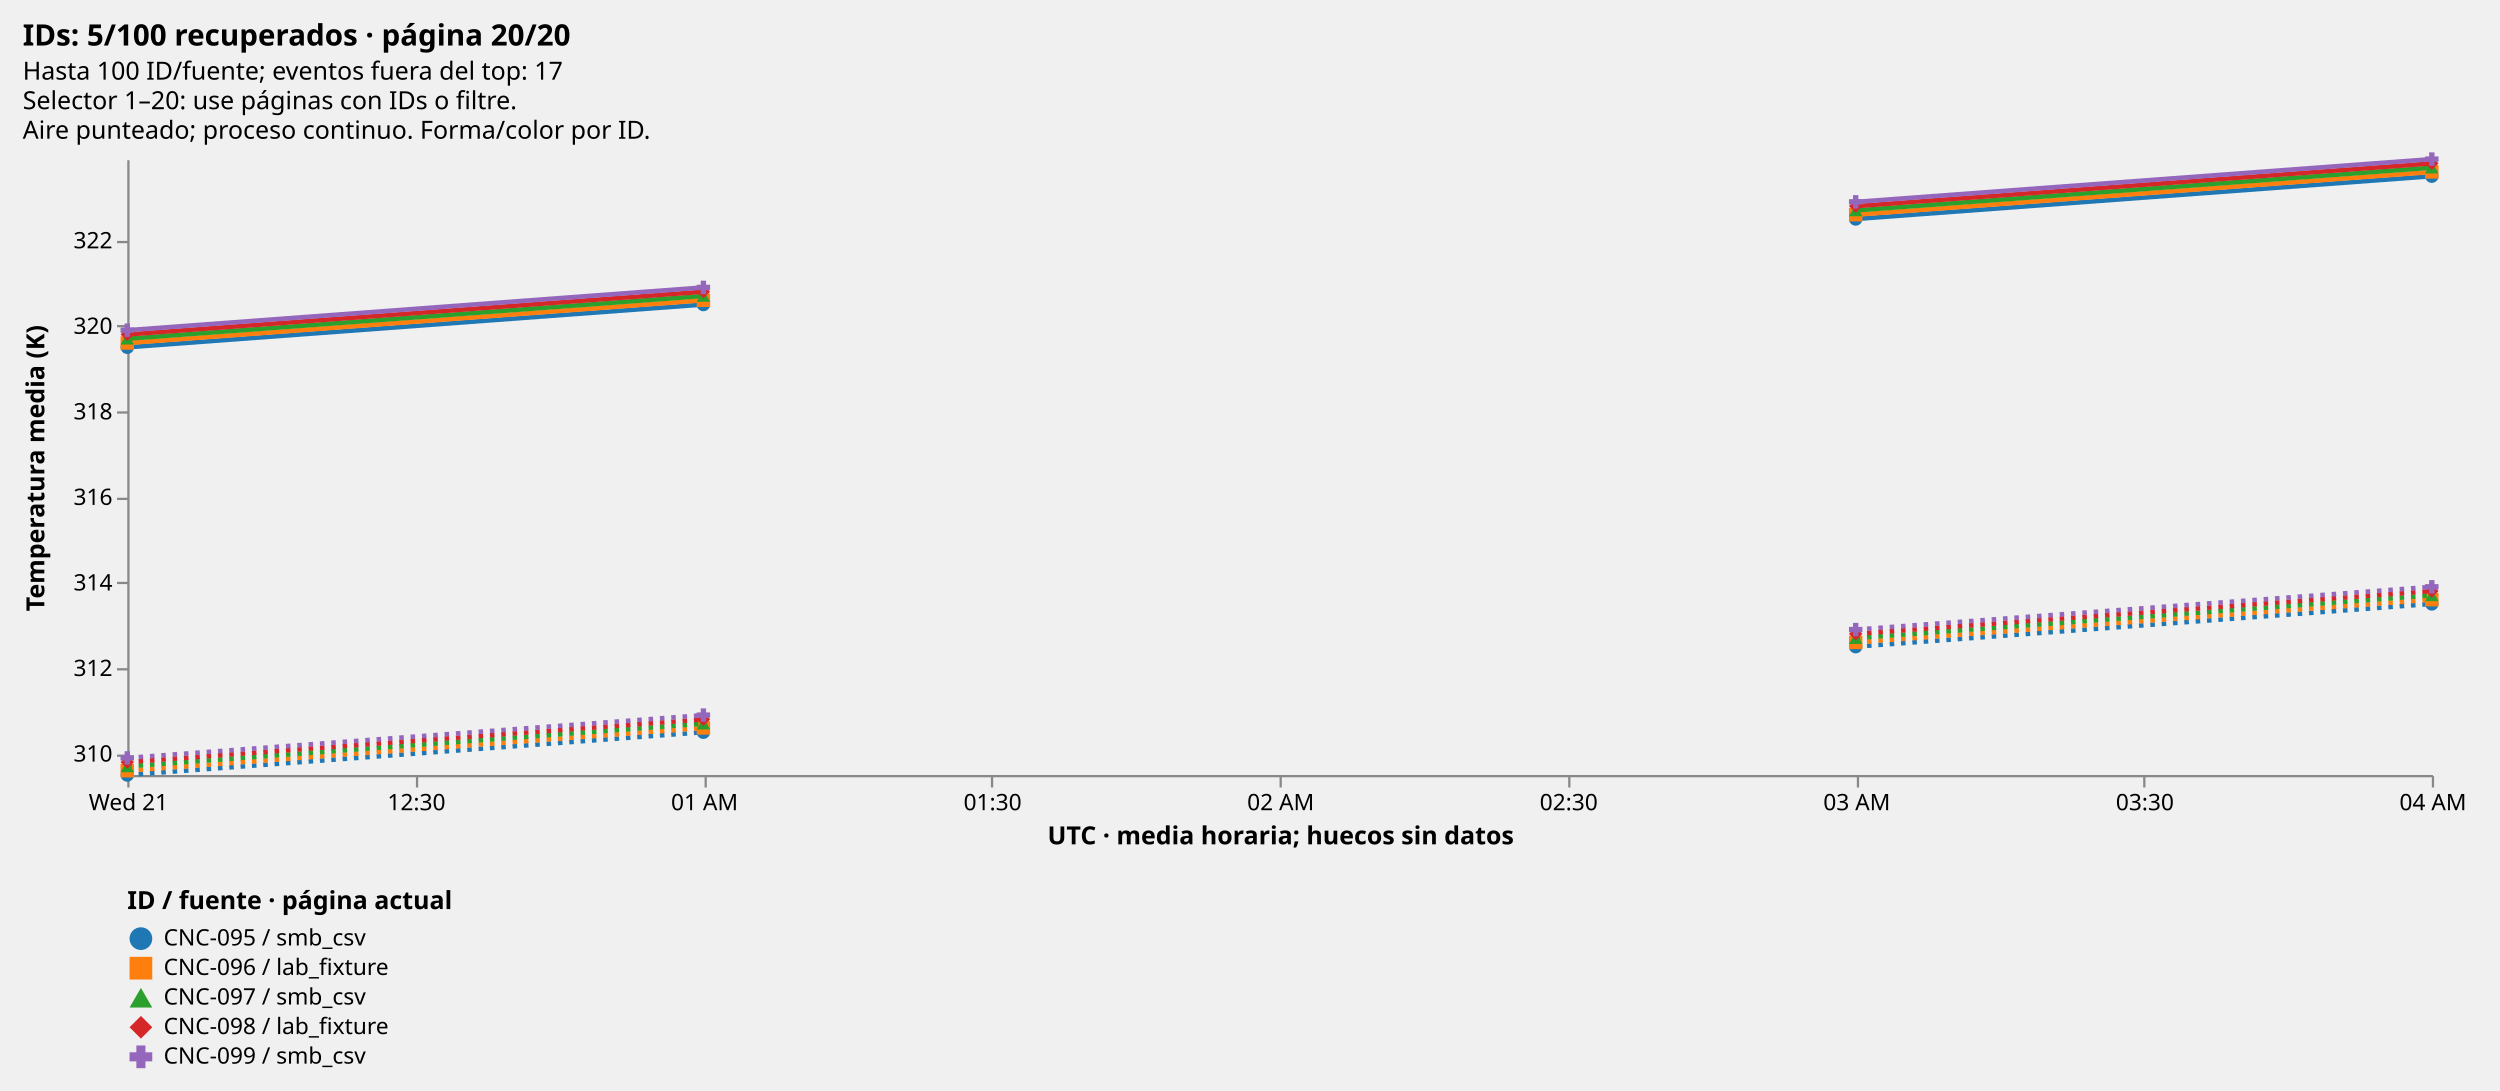
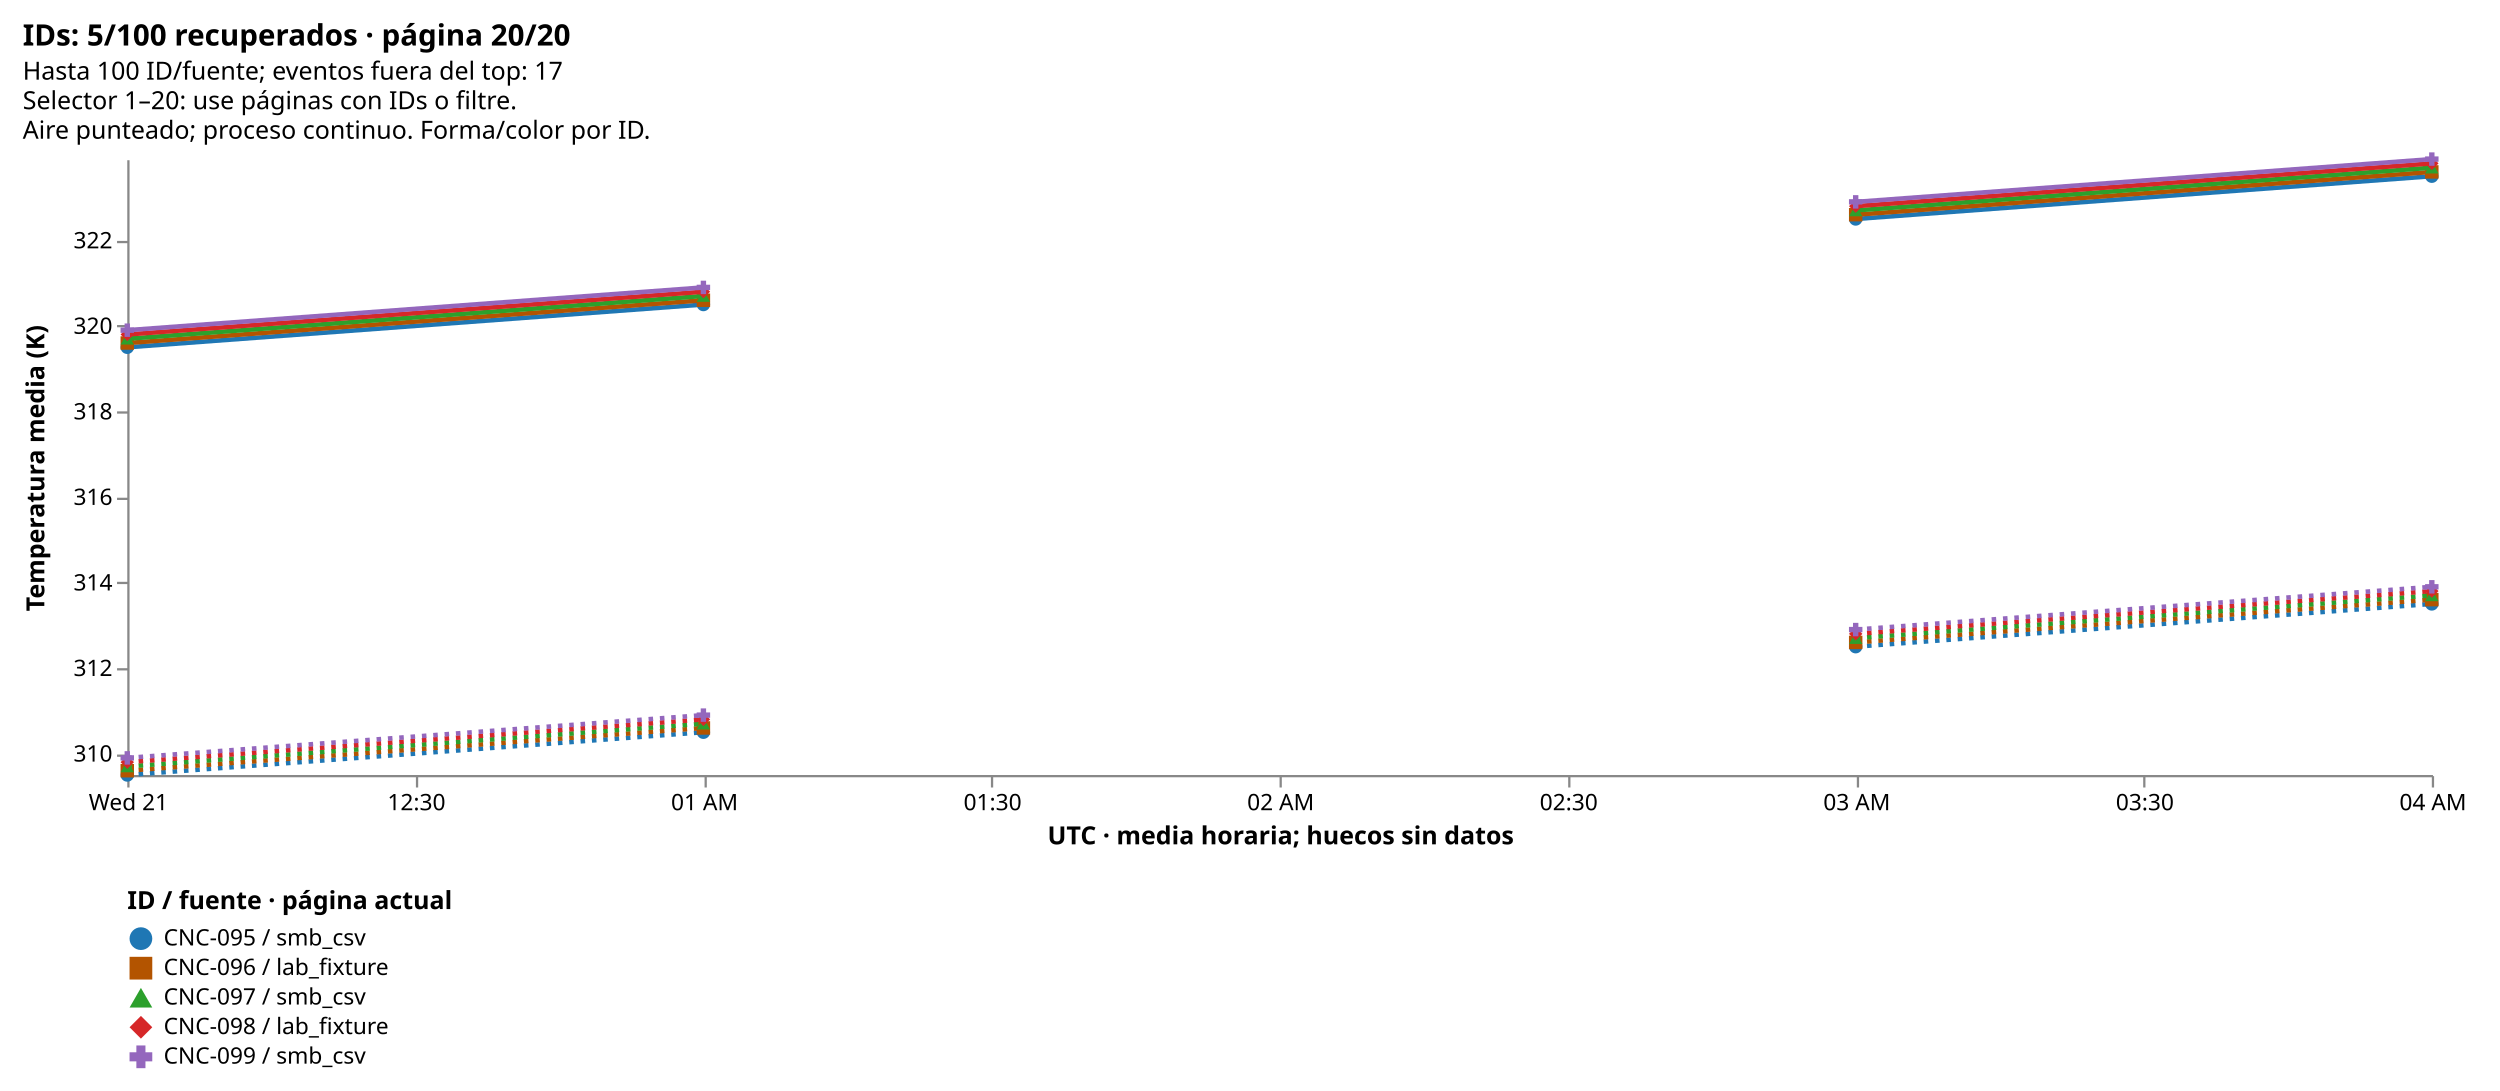
<svg xmlns="http://www.w3.org/2000/svg" version="1.1" class="marks" width="1100" height="480" viewBox="0 0 1100 480">
+   <rect width="1100" height="480" fill="#ffffff" />
  <g fill="none" stroke-miterlimit="10" transform="translate(56,70)">
    <g class="mark-group role-frame root" role="graphics-object" aria-roledescription="group mark container">
      <g transform="translate(0,0)">
        <path class="background" aria-hidden="true" d="M0,0h1014v271h-1014Z" />
        <g>
          <g class="mark-group role-axis" role="graphics-symbol" aria-roledescription="axis" aria-label="X-axis titled 'UTC · media horaria; huecos sin datos' for a utc scale with values from Wednesday, 21 October 2026, 12:00:00 AM UTC to Wednesday, 21 October 2026, 4:00:00 AM UTC">
            <g transform="translate(0.5,271.5)">
              <path class="background" aria-hidden="true" d="M0,0h0v0h0Z" pointer-events="none" />
              <g>
                <g class="mark-rule role-axis-tick" pointer-events="none">
                  <line transform="translate(0,0)" x2="0" y2="5" stroke="#888" stroke-width="1" opacity="1" />
                  <line transform="translate(127,0)" x2="0" y2="5" stroke="#888" stroke-width="1" opacity="1" />
                  <line transform="translate(254,0)" x2="0" y2="5" stroke="#888" stroke-width="1" opacity="1" />
                  <line transform="translate(380,0)" x2="0" y2="5" stroke="#888" stroke-width="1" opacity="1" />
                  <line transform="translate(507,0)" x2="0" y2="5" stroke="#888" stroke-width="1" opacity="1" />
                  <line transform="translate(634,0)" x2="0" y2="5" stroke="#888" stroke-width="1" opacity="1" />
                  <line transform="translate(761,0)" x2="0" y2="5" stroke="#888" stroke-width="1" opacity="1" />
                  <line transform="translate(887,0)" x2="0" y2="5" stroke="#888" stroke-width="1" opacity="1" />
                  <line transform="translate(1014,0)" x2="0" y2="5" stroke="#888" stroke-width="1" opacity="1" />
                </g>
                <g class="mark-text role-axis-label" pointer-events="none">
                  <text text-anchor="middle" transform="translate(0,15)" font-family="sans-serif" font-size="10px" fill="#000" opacity="1">Wed 21</text>
                  <text text-anchor="middle" transform="translate(126.75,15)" font-family="sans-serif" font-size="10px" fill="#000" opacity="1">12:30</text>
                  <text text-anchor="middle" transform="translate(253.5,15)" font-family="sans-serif" font-size="10px" fill="#000" opacity="1">01 AM</text>
                  <text text-anchor="middle" transform="translate(380.25,15)" font-family="sans-serif" font-size="10px" fill="#000" opacity="1">01:30</text>
                  <text text-anchor="middle" transform="translate(507,15)" font-family="sans-serif" font-size="10px" fill="#000" opacity="1">02 AM</text>
                  <text text-anchor="middle" transform="translate(633.75,15)" font-family="sans-serif" font-size="10px" fill="#000" opacity="1">02:30</text>
                  <text text-anchor="middle" transform="translate(760.5,15)" font-family="sans-serif" font-size="10px" fill="#000" opacity="1">03 AM</text>
                  <text text-anchor="middle" transform="translate(887.25,15)" font-family="sans-serif" font-size="10px" fill="#000" opacity="1">03:30</text>
                  <text text-anchor="middle" transform="translate(1014,15)" font-family="sans-serif" font-size="10px" fill="#000" opacity="1">04 AM</text>
                </g>
                <g class="mark-rule role-axis-domain" pointer-events="none">
                  <line transform="translate(0,0)" x2="1014" y2="0" stroke="#888" stroke-width="1" opacity="1" />
                </g>
                <g class="mark-text role-axis-title" pointer-events="none">
                  <text text-anchor="middle" transform="translate(507,30)" font-family="sans-serif" font-size="11px" font-weight="bold" fill="#000" opacity="1">UTC · media horaria; huecos sin datos</text>
                </g>
              </g>
              <path class="foreground" aria-hidden="true" d="" pointer-events="none" display="none" />
            </g>
          </g>
          <g class="mark-group role-axis" role="graphics-symbol" aria-roledescription="axis" aria-label="Y-axis titled 'Temperatura media (K)' for a linear scale with values from 310 to 324">
            <g transform="translate(0.5,0.5)">
              <path class="background" aria-hidden="true" d="M0,0h0v0h0Z" pointer-events="none" />
              <g>
                <g class="mark-rule role-axis-tick" pointer-events="none">
                  <line transform="translate(0,262)" x2="-5" y2="0" stroke="#888" stroke-width="1" opacity="1" />
                  <line transform="translate(0,224)" x2="-5" y2="0" stroke="#888" stroke-width="1" opacity="1" />
                  <line transform="translate(0,186)" x2="-5" y2="0" stroke="#888" stroke-width="1" opacity="1" />
                  <line transform="translate(0,149)" x2="-5" y2="0" stroke="#888" stroke-width="1" opacity="1" />
                  <line transform="translate(0,111)" x2="-5" y2="0" stroke="#888" stroke-width="1" opacity="1" />
                  <line transform="translate(0,73)" x2="-5" y2="0" stroke="#888" stroke-width="1" opacity="1" />
                  <line transform="translate(0,36)" x2="-5" y2="0" stroke="#888" stroke-width="1" opacity="1" />
                </g>
                <g class="mark-text role-axis-label" pointer-events="none">
                  <text text-anchor="end" transform="translate(-7,264.5903)" font-family="sans-serif" font-size="10px" fill="#000" opacity="1">310</text>
                  <text text-anchor="end" transform="translate(-7,226.9514)" font-family="sans-serif" font-size="10px" fill="#000" opacity="1">312</text>
                  <text text-anchor="end" transform="translate(-7,189.3125)" font-family="sans-serif" font-size="10px" fill="#000" opacity="1">314</text>
                  <text text-anchor="end" transform="translate(-7,151.6736)" font-family="sans-serif" font-size="10px" fill="#000" opacity="1">316</text>
                  <text text-anchor="end" transform="translate(-7,114.0347)" font-family="sans-serif" font-size="10px" fill="#000" opacity="1">318</text>
                  <text text-anchor="end" transform="translate(-7,76.39583)" font-family="sans-serif" font-size="10px" fill="#000" opacity="1">320</text>
                  <text text-anchor="end" transform="translate(-7,38.75694)" font-family="sans-serif" font-size="10px" fill="#000" opacity="1">322</text>
                </g>
                <g class="mark-rule role-axis-domain" pointer-events="none">
                  <line transform="translate(0,271)" x2="0" y2="-271" stroke="#888" stroke-width="1" opacity="1" />
                </g>
                <g class="mark-text role-axis-title" pointer-events="none">
                  <text text-anchor="middle" transform="translate(-35,135.5) rotate(-90) translate(0,-2)" font-family="sans-serif" font-size="11px" font-weight="bold" fill="#000" opacity="1">Temperatura media (K)</text>
                </g>
              </g>
              <path class="foreground" aria-hidden="true" d="" pointer-events="none" display="none" />
            </g>
          </g>
          <g class="mark-group role-scope" role="graphics-object" aria-roledescription="group mark container">
            <g transform="translate(0,0)">
              <path class="background" aria-hidden="true" d="M0,0h0v0h0Z" />
              <g>
                <g class="mark-line role-mark" aria-hidden="true">
                  <path d="M0,271L253.5,252.181M760.5,214.542L1014,195.722" stroke="#1f77b4" stroke-width="2" stroke-dasharray="2,3" />
                </g>
                <g class="mark-symbol role-mark" role="graphics-object" aria-roledescription="symbol mark container">
                  <path aria-label="CNC-095 / smb_csv; aire; UTC 2026-10-21 00:00; 309.50 K; n hora 1" role="graphics-symbol" aria-roledescription="symbol mark" transform="translate(0,271)" d="M2.958,0A2.958,2.958,0,1,1,-2.958,0A2.958,2.958,0,1,1,2.958,0" fill="#1f77b4" opacity="1" />
                  <path aria-label="CNC-095 / smb_csv; aire; UTC 2026-10-21 01:00; 310.50 K; n hora 1" role="graphics-symbol" aria-roledescription="symbol mark" transform="translate(253.5,252.1806)" d="M2.958,0A2.958,2.958,0,1,1,-2.958,0A2.958,2.958,0,1,1,2.958,0" fill="#1f77b4" opacity="1" />
                  <path aria-label="CNC-095 / smb_csv; aire; UTC 2026-10-21 03:00; 312.50 K; n hora 1" role="graphics-symbol" aria-roledescription="symbol mark" transform="translate(760.5,214.5417)" d="M2.958,0A2.958,2.958,0,1,1,-2.958,0A2.958,2.958,0,1,1,2.958,0" fill="#1f77b4" opacity="1" />
                  <path aria-label="CNC-095 / smb_csv; aire; UTC 2026-10-21 04:00; 313.50 K; n hora 1" role="graphics-symbol" aria-roledescription="symbol mark" transform="translate(1014,195.7222)" d="M2.958,0A2.958,2.958,0,1,1,-2.958,0A2.958,2.958,0,1,1,2.958,0" fill="#1f77b4" opacity="1" />
                </g>
              </g>
              <path class="foreground" aria-hidden="true" d="" display="none" />
            </g>
            <g transform="translate(0,0)">
              <path class="background" aria-hidden="true" d="M0,0h0v0h0Z" />
              <g>
                <g class="mark-line role-mark" aria-hidden="true">
                  <path d="M0,82.806L253.5,63.986M760.5,26.347L1014,7.528" stroke="#1f77b4" stroke-width="2" stroke-dasharray="8,0" />
                </g>
                <g class="mark-symbol role-mark" role="graphics-object" aria-roledescription="symbol mark container">
                  <path aria-label="CNC-095 / smb_csv; proceso; UTC 2026-10-21 00:00; 319.50 K; n hora 1" role="graphics-symbol" aria-roledescription="symbol mark" transform="translate(0,82.80556)" d="M2.958,0A2.958,2.958,0,1,1,-2.958,0A2.958,2.958,0,1,1,2.958,0" fill="#1f77b4" opacity="1" />
                  <path aria-label="CNC-095 / smb_csv; proceso; UTC 2026-10-21 01:00; 320.50 K; n hora 1" role="graphics-symbol" aria-roledescription="symbol mark" transform="translate(253.5,63.98611)" d="M2.958,0A2.958,2.958,0,1,1,-2.958,0A2.958,2.958,0,1,1,2.958,0" fill="#1f77b4" opacity="1" />
                  <path aria-label="CNC-095 / smb_csv; proceso; UTC 2026-10-21 03:00; 322.50 K; n hora 1" role="graphics-symbol" aria-roledescription="symbol mark" transform="translate(760.5,26.34722)" d="M2.958,0A2.958,2.958,0,1,1,-2.958,0A2.958,2.958,0,1,1,2.958,0" fill="#1f77b4" opacity="1" />
                  <path aria-label="CNC-095 / smb_csv; proceso; UTC 2026-10-21 04:00; 323.50 K; n hora 1" role="graphics-symbol" aria-roledescription="symbol mark" transform="translate(1014,7.527778)" d="M2.958,0A2.958,2.958,0,1,1,-2.958,0A2.958,2.958,0,1,1,2.958,0" fill="#1f77b4" opacity="1" />
                </g>
              </g>
              <path class="foreground" aria-hidden="true" d="" display="none" />
            </g>
            <g transform="translate(0,0)">
              <path class="background" aria-hidden="true" d="M0,0h0v0h0Z" />
              <g>
                <g class="mark-line role-mark" aria-hidden="true">
-                   <path d="M0,269.118L253.5,250.299M760.5,212.66L1014,193.84" stroke="#ff7f0e" stroke-width="2" stroke-dasharray="2,3" />
-                 </g>
-                 <g class="mark-symbol role-mark" role="graphics-object" aria-roledescription="symbol mark container">
-                   <path aria-label="CNC-096 / lab_fixture; aire; UTC 2026-10-21 00:00; 309.60 K; n hora 1" role="graphics-symbol" aria-roledescription="symbol mark" transform="translate(0,269.1181)" d="M-2.958,-2.958h5.916v5.916h-5.916Z" fill="#ff7f0e" opacity="1" />
-                   <path aria-label="CNC-096 / lab_fixture; aire; UTC 2026-10-21 01:00; 310.60 K; n hora 1" role="graphics-symbol" aria-roledescription="symbol mark" transform="translate(253.5,250.2986)" d="M-2.958,-2.958h5.916v5.916h-5.916Z" fill="#ff7f0e" opacity="1" />
-                   <path aria-label="CNC-096 / lab_fixture; aire; UTC 2026-10-21 03:00; 312.60 K; n hora 1" role="graphics-symbol" aria-roledescription="symbol mark" transform="translate(760.5,212.6597)" d="M-2.958,-2.958h5.916v5.916h-5.916Z" fill="#ff7f0e" opacity="1" />
-                   <path aria-label="CNC-096 / lab_fixture; aire; UTC 2026-10-21 04:00; 313.60 K; n hora 1" role="graphics-symbol" aria-roledescription="symbol mark" transform="translate(1014,193.8403)" d="M-2.958,-2.958h5.916v5.916h-5.916Z" fill="#ff7f0e" opacity="1" />
-                 </g>
-               </g>
-               <path class="foreground" aria-hidden="true" d="" display="none" />
-             </g>
-             <g transform="translate(0,0)">
-               <path class="background" aria-hidden="true" d="M0,0h0v0h0Z" />
-               <g>
-                 <g class="mark-line role-mark" aria-hidden="true">
-                   <path d="M0,80.924L253.5,62.104M760.5,24.465L1014,5.646" stroke="#ff7f0e" stroke-width="2" stroke-dasharray="8,0" />
-                 </g>
-                 <g class="mark-symbol role-mark" role="graphics-object" aria-roledescription="symbol mark container">
-                   <path aria-label="CNC-096 / lab_fixture; proceso; UTC 2026-10-21 00:00; 319.60 K; n hora 1" role="graphics-symbol" aria-roledescription="symbol mark" transform="translate(0,80.92361)" d="M-2.958,-2.958h5.916v5.916h-5.916Z" fill="#ff7f0e" opacity="1" />
-                   <path aria-label="CNC-096 / lab_fixture; proceso; UTC 2026-10-21 01:00; 320.60 K; n hora 1" role="graphics-symbol" aria-roledescription="symbol mark" transform="translate(253.5,62.10417)" d="M-2.958,-2.958h5.916v5.916h-5.916Z" fill="#ff7f0e" opacity="1" />
-                   <path aria-label="CNC-096 / lab_fixture; proceso; UTC 2026-10-21 03:00; 322.60 K; n hora 1" role="graphics-symbol" aria-roledescription="symbol mark" transform="translate(760.5,24.46528)" d="M-2.958,-2.958h5.916v5.916h-5.916Z" fill="#ff7f0e" opacity="1" />
-                   <path aria-label="CNC-096 / lab_fixture; proceso; UTC 2026-10-21 04:00; 323.60 K; n hora 1" role="graphics-symbol" aria-roledescription="symbol mark" transform="translate(1014,5.645833)" d="M-2.958,-2.958h5.916v5.916h-5.916Z" fill="#ff7f0e" opacity="1" />
+                   <path d="M0,269.118L253.5,250.299M760.5,212.66L1014,193.84" stroke="#b35400" stroke-width="2" stroke-dasharray="2,3" />
+                 </g>
+                 <g class="mark-symbol role-mark" role="graphics-object" aria-roledescription="symbol mark container">
+                   <path aria-label="CNC-096 / lab_fixture; aire; UTC 2026-10-21 00:00; 309.60 K; n hora 1" role="graphics-symbol" aria-roledescription="symbol mark" transform="translate(0,269.1181)" d="M-2.958,-2.958h5.916v5.916h-5.916Z" fill="#b35400" opacity="1" />
+                   <path aria-label="CNC-096 / lab_fixture; aire; UTC 2026-10-21 01:00; 310.60 K; n hora 1" role="graphics-symbol" aria-roledescription="symbol mark" transform="translate(253.5,250.2986)" d="M-2.958,-2.958h5.916v5.916h-5.916Z" fill="#b35400" opacity="1" />
+                   <path aria-label="CNC-096 / lab_fixture; aire; UTC 2026-10-21 03:00; 312.60 K; n hora 1" role="graphics-symbol" aria-roledescription="symbol mark" transform="translate(760.5,212.6597)" d="M-2.958,-2.958h5.916v5.916h-5.916Z" fill="#b35400" opacity="1" />
+                   <path aria-label="CNC-096 / lab_fixture; aire; UTC 2026-10-21 04:00; 313.60 K; n hora 1" role="graphics-symbol" aria-roledescription="symbol mark" transform="translate(1014,193.8403)" d="M-2.958,-2.958h5.916v5.916h-5.916Z" fill="#b35400" opacity="1" />
+                 </g>
+               </g>
+               <path class="foreground" aria-hidden="true" d="" display="none" />
+             </g>
+             <g transform="translate(0,0)">
+               <path class="background" aria-hidden="true" d="M0,0h0v0h0Z" />
+               <g>
+                 <g class="mark-line role-mark" aria-hidden="true">
+                   <path d="M0,80.924L253.5,62.104M760.5,24.465L1014,5.646" stroke="#b35400" stroke-width="2" stroke-dasharray="8,0" />
+                 </g>
+                 <g class="mark-symbol role-mark" role="graphics-object" aria-roledescription="symbol mark container">
+                   <path aria-label="CNC-096 / lab_fixture; proceso; UTC 2026-10-21 00:00; 319.60 K; n hora 1" role="graphics-symbol" aria-roledescription="symbol mark" transform="translate(0,80.92361)" d="M-2.958,-2.958h5.916v5.916h-5.916Z" fill="#b35400" opacity="1" />
+                   <path aria-label="CNC-096 / lab_fixture; proceso; UTC 2026-10-21 01:00; 320.60 K; n hora 1" role="graphics-symbol" aria-roledescription="symbol mark" transform="translate(253.5,62.10417)" d="M-2.958,-2.958h5.916v5.916h-5.916Z" fill="#b35400" opacity="1" />
+                   <path aria-label="CNC-096 / lab_fixture; proceso; UTC 2026-10-21 03:00; 322.60 K; n hora 1" role="graphics-symbol" aria-roledescription="symbol mark" transform="translate(760.5,24.46528)" d="M-2.958,-2.958h5.916v5.916h-5.916Z" fill="#b35400" opacity="1" />
+                   <path aria-label="CNC-096 / lab_fixture; proceso; UTC 2026-10-21 04:00; 323.60 K; n hora 1" role="graphics-symbol" aria-roledescription="symbol mark" transform="translate(1014,5.645833)" d="M-2.958,-2.958h5.916v5.916h-5.916Z" fill="#b35400" opacity="1" />
                </g>
              </g>
              <path class="foreground" aria-hidden="true" d="" display="none" />
            </g>
            <g transform="translate(0,0)">
              <path class="background" aria-hidden="true" d="M0,0h0v0h0Z" />
              <g>
                <g class="mark-line role-mark" aria-hidden="true">
                  <path d="M0,267.236L253.5,248.417M760.5,210.778L1014,191.958" stroke="#2ca02c" stroke-width="2" stroke-dasharray="2,3" />
                </g>
                <g class="mark-symbol role-mark" role="graphics-object" aria-roledescription="symbol mark container">
                  <path aria-label="CNC-097 / smb_csv; aire; UTC 2026-10-21 00:00; 309.70 K; n hora 1" role="graphics-symbol" aria-roledescription="symbol mark" transform="translate(0,267.2361)" d="M0,-2.562L-2.958,2.562L2.958,2.562Z" fill="#2ca02c" opacity="1" />
                  <path aria-label="CNC-097 / smb_csv; aire; UTC 2026-10-21 01:00; 310.70 K; n hora 1" role="graphics-symbol" aria-roledescription="symbol mark" transform="translate(253.5,248.4167)" d="M0,-2.562L-2.958,2.562L2.958,2.562Z" fill="#2ca02c" opacity="1" />
                  <path aria-label="CNC-097 / smb_csv; aire; UTC 2026-10-21 03:00; 312.70 K; n hora 1" role="graphics-symbol" aria-roledescription="symbol mark" transform="translate(760.5,210.7778)" d="M0,-2.562L-2.958,2.562L2.958,2.562Z" fill="#2ca02c" opacity="1" />
                  <path aria-label="CNC-097 / smb_csv; aire; UTC 2026-10-21 04:00; 313.70 K; n hora 1" role="graphics-symbol" aria-roledescription="symbol mark" transform="translate(1014,191.9583)" d="M0,-2.562L-2.958,2.562L2.958,2.562Z" fill="#2ca02c" opacity="1" />
                </g>
              </g>
              <path class="foreground" aria-hidden="true" d="" display="none" />
            </g>
            <g transform="translate(0,0)">
              <path class="background" aria-hidden="true" d="M0,0h0v0h0Z" />
              <g>
                <g class="mark-line role-mark" aria-hidden="true">
                  <path d="M0,79.042L253.5,60.222M760.5,22.583L1014,3.764" stroke="#2ca02c" stroke-width="2" stroke-dasharray="8,0" />
                </g>
                <g class="mark-symbol role-mark" role="graphics-object" aria-roledescription="symbol mark container">
                  <path aria-label="CNC-097 / smb_csv; proceso; UTC 2026-10-21 00:00; 319.70 K; n hora 1" role="graphics-symbol" aria-roledescription="symbol mark" transform="translate(0,79.04167)" d="M0,-2.562L-2.958,2.562L2.958,2.562Z" fill="#2ca02c" opacity="1" />
                  <path aria-label="CNC-097 / smb_csv; proceso; UTC 2026-10-21 01:00; 320.70 K; n hora 1" role="graphics-symbol" aria-roledescription="symbol mark" transform="translate(253.5,60.22222)" d="M0,-2.562L-2.958,2.562L2.958,2.562Z" fill="#2ca02c" opacity="1" />
                  <path aria-label="CNC-097 / smb_csv; proceso; UTC 2026-10-21 03:00; 322.70 K; n hora 1" role="graphics-symbol" aria-roledescription="symbol mark" transform="translate(760.5,22.58333)" d="M0,-2.562L-2.958,2.562L2.958,2.562Z" fill="#2ca02c" opacity="1" />
                  <path aria-label="CNC-097 / smb_csv; proceso; UTC 2026-10-21 04:00; 323.70 K; n hora 1" role="graphics-symbol" aria-roledescription="symbol mark" transform="translate(1014,3.763889)" d="M0,-2.562L-2.958,2.562L2.958,2.562Z" fill="#2ca02c" opacity="1" />
                </g>
              </g>
              <path class="foreground" aria-hidden="true" d="" display="none" />
            </g>
            <g transform="translate(0,0)">
              <path class="background" aria-hidden="true" d="M0,0h0v0h0Z" />
              <g>
                <g class="mark-line role-mark" aria-hidden="true">
                  <path d="M0,265.354L253.5,246.535M760.5,208.896L1014,190.076" stroke="#d62728" stroke-width="2" stroke-dasharray="2,3" />
                </g>
                <g class="mark-symbol role-mark" role="graphics-object" aria-roledescription="symbol mark container">
                  <path aria-label="CNC-098 / lab_fixture; aire; UTC 2026-10-21 00:00; 309.80 K; n hora 1" role="graphics-symbol" aria-roledescription="symbol mark" transform="translate(0,265.3542)" d="M-2.958,0L0,-2.958L2.958,0L0,2.958Z" fill="#d62728" opacity="1" />
                  <path aria-label="CNC-098 / lab_fixture; aire; UTC 2026-10-21 01:00; 310.80 K; n hora 1" role="graphics-symbol" aria-roledescription="symbol mark" transform="translate(253.5,246.5347)" d="M-2.958,0L0,-2.958L2.958,0L0,2.958Z" fill="#d62728" opacity="1" />
                  <path aria-label="CNC-098 / lab_fixture; aire; UTC 2026-10-21 03:00; 312.80 K; n hora 1" role="graphics-symbol" aria-roledescription="symbol mark" transform="translate(760.5,208.8958)" d="M-2.958,0L0,-2.958L2.958,0L0,2.958Z" fill="#d62728" opacity="1" />
                  <path aria-label="CNC-098 / lab_fixture; aire; UTC 2026-10-21 04:00; 313.80 K; n hora 1" role="graphics-symbol" aria-roledescription="symbol mark" transform="translate(1014,190.0764)" d="M-2.958,0L0,-2.958L2.958,0L0,2.958Z" fill="#d62728" opacity="1" />
                </g>
              </g>
              <path class="foreground" aria-hidden="true" d="" display="none" />
            </g>
            <g transform="translate(0,0)">
              <path class="background" aria-hidden="true" d="M0,0h0v0h0Z" />
              <g>
                <g class="mark-line role-mark" aria-hidden="true">
                  <path d="M0,77.16L253.5,58.34M760.5,20.701L1014,1.882" stroke="#d62728" stroke-width="2" stroke-dasharray="8,0" />
                </g>
                <g class="mark-symbol role-mark" role="graphics-object" aria-roledescription="symbol mark container">
                  <path aria-label="CNC-098 / lab_fixture; proceso; UTC 2026-10-21 00:00; 319.80 K; n hora 1" role="graphics-symbol" aria-roledescription="symbol mark" transform="translate(0,77.15972)" d="M-2.958,0L0,-2.958L2.958,0L0,2.958Z" fill="#d62728" opacity="1" />
                  <path aria-label="CNC-098 / lab_fixture; proceso; UTC 2026-10-21 01:00; 320.80 K; n hora 1" role="graphics-symbol" aria-roledescription="symbol mark" transform="translate(253.5,58.34028)" d="M-2.958,0L0,-2.958L2.958,0L0,2.958Z" fill="#d62728" opacity="1" />
                  <path aria-label="CNC-098 / lab_fixture; proceso; UTC 2026-10-21 03:00; 322.80 K; n hora 1" role="graphics-symbol" aria-roledescription="symbol mark" transform="translate(760.5,20.70139)" d="M-2.958,0L0,-2.958L2.958,0L0,2.958Z" fill="#d62728" opacity="1" />
                  <path aria-label="CNC-098 / lab_fixture; proceso; UTC 2026-10-21 04:00; 323.80 K; n hora 1" role="graphics-symbol" aria-roledescription="symbol mark" transform="translate(1014,1.881944)" d="M-2.958,0L0,-2.958L2.958,0L0,2.958Z" fill="#d62728" opacity="1" />
                </g>
              </g>
              <path class="foreground" aria-hidden="true" d="" display="none" />
            </g>
            <g transform="translate(0,0)">
              <path class="background" aria-hidden="true" d="M0,0h0v0h0Z" />
              <g>
                <g class="mark-line role-mark" aria-hidden="true">
                  <path d="M0,263.472L253.5,244.653M760.5,207.014L1014,188.194" stroke="#9467bd" stroke-width="2" stroke-dasharray="2,3" />
                </g>
                <g class="mark-symbol role-mark" role="graphics-object" aria-roledescription="symbol mark container">
                  <path aria-label="CNC-099 / smb_csv; aire; UTC 2026-10-21 00:00; 309.90 K; n hora 1" role="graphics-symbol" aria-roledescription="symbol mark" transform="translate(0,263.4722)" d="M-2.958,-1.183L-2.958,1.183L-1.183,1.183L-1.183,2.958L1.183,2.958L1.183,1.183L2.958,1.183L2.958,-1.183L1.183,-1.183L1.183,-2.958L-1.183,-2.958L-1.183,-1.183Z" fill="#9467bd" opacity="1" />
                  <path aria-label="CNC-099 / smb_csv; aire; UTC 2026-10-21 01:00; 310.90 K; n hora 1" role="graphics-symbol" aria-roledescription="symbol mark" transform="translate(253.5,244.6528)" d="M-2.958,-1.183L-2.958,1.183L-1.183,1.183L-1.183,2.958L1.183,2.958L1.183,1.183L2.958,1.183L2.958,-1.183L1.183,-1.183L1.183,-2.958L-1.183,-2.958L-1.183,-1.183Z" fill="#9467bd" opacity="1" />
                  <path aria-label="CNC-099 / smb_csv; aire; UTC 2026-10-21 03:00; 312.90 K; n hora 1" role="graphics-symbol" aria-roledescription="symbol mark" transform="translate(760.5,207.0139)" d="M-2.958,-1.183L-2.958,1.183L-1.183,1.183L-1.183,2.958L1.183,2.958L1.183,1.183L2.958,1.183L2.958,-1.183L1.183,-1.183L1.183,-2.958L-1.183,-2.958L-1.183,-1.183Z" fill="#9467bd" opacity="1" />
                  <path aria-label="CNC-099 / smb_csv; aire; UTC 2026-10-21 04:00; 313.90 K; n hora 1" role="graphics-symbol" aria-roledescription="symbol mark" transform="translate(1014,188.1944)" d="M-2.958,-1.183L-2.958,1.183L-1.183,1.183L-1.183,2.958L1.183,2.958L1.183,1.183L2.958,1.183L2.958,-1.183L1.183,-1.183L1.183,-2.958L-1.183,-2.958L-1.183,-1.183Z" fill="#9467bd" opacity="1" />
                </g>
              </g>
              <path class="foreground" aria-hidden="true" d="" display="none" />
            </g>
            <g transform="translate(0,0)">
              <path class="background" aria-hidden="true" d="M0,0h0v0h0Z" />
              <g>
                <g class="mark-line role-mark" aria-hidden="true">
                  <path d="M0,75.278L253.5,56.458M760.5,18.819L1014,0" stroke="#9467bd" stroke-width="2" stroke-dasharray="8,0" />
                </g>
                <g class="mark-symbol role-mark" role="graphics-object" aria-roledescription="symbol mark container">
                  <path aria-label="CNC-099 / smb_csv; proceso; UTC 2026-10-21 00:00; 319.90 K; n hora 1" role="graphics-symbol" aria-roledescription="symbol mark" transform="translate(0,75.27778)" d="M-2.958,-1.183L-2.958,1.183L-1.183,1.183L-1.183,2.958L1.183,2.958L1.183,1.183L2.958,1.183L2.958,-1.183L1.183,-1.183L1.183,-2.958L-1.183,-2.958L-1.183,-1.183Z" fill="#9467bd" opacity="1" />
                  <path aria-label="CNC-099 / smb_csv; proceso; UTC 2026-10-21 01:00; 320.90 K; n hora 1" role="graphics-symbol" aria-roledescription="symbol mark" transform="translate(253.5,56.45833)" d="M-2.958,-1.183L-2.958,1.183L-1.183,1.183L-1.183,2.958L1.183,2.958L1.183,1.183L2.958,1.183L2.958,-1.183L1.183,-1.183L1.183,-2.958L-1.183,-2.958L-1.183,-1.183Z" fill="#9467bd" opacity="1" />
                  <path aria-label="CNC-099 / smb_csv; proceso; UTC 2026-10-21 03:00; 322.90 K; n hora 1" role="graphics-symbol" aria-roledescription="symbol mark" transform="translate(760.5,18.81944)" d="M-2.958,-1.183L-2.958,1.183L-1.183,1.183L-1.183,2.958L1.183,2.958L1.183,1.183L2.958,1.183L2.958,-1.183L1.183,-1.183L1.183,-2.958L-1.183,-2.958L-1.183,-1.183Z" fill="#9467bd" opacity="1" />
                  <path aria-label="CNC-099 / smb_csv; proceso; UTC 2026-10-21 04:00; 323.90 K; n hora 1" role="graphics-symbol" aria-roledescription="symbol mark" transform="translate(1014,0)" d="M-2.958,-1.183L-2.958,1.183L-1.183,1.183L-1.183,2.958L1.183,2.958L1.183,1.183L2.958,1.183L2.958,-1.183L1.183,-1.183L1.183,-2.958L-1.183,-2.958L-1.183,-1.183Z" fill="#9467bd" opacity="1" />
                </g>
              </g>
              <path class="foreground" aria-hidden="true" d="" display="none" />
            </g>
          </g>
          <g class="mark-text role-mark" role="graphics-object" aria-roledescription="text mark container">
            <text aria-label="" role="graphics-symbol" aria-roledescription="text mark" text-anchor="middle" transform="translate(507,135.5)" font-family="sans-serif" font-size="14px" fill="#000" />
          </g>
          <g class="mark-group role-legend" role="graphics-symbol" aria-roledescription="legend" aria-label="Symbol legend titled 'ID / fuente · página actual' for shape and fill color with 5 values: CNC-095 / smb_csv, CNC-096 / lab_fixture, CNC-097 / smb_csv, CNC-098 / lab_fixture, CNC-099 / smb_csv">
            <g transform="translate(0,321)">
              <path class="background" aria-hidden="true" d="M0,0h237v79h-237Z" pointer-events="none" />
              <g>
                <g class="mark-group role-legend-entry">
                  <g transform="translate(0,16)">
                    <path class="background" aria-hidden="true" d="M0,0h0v0h0Z" pointer-events="none" />
                    <g>
                      <g class="mark-group role-scope" role="graphics-object" aria-roledescription="group mark container">
                        <g transform="translate(0,0)">
                          <path class="background" aria-hidden="true" d="M0,0h184v11h-184Z" pointer-events="none" opacity="1" />
                          <g>
                            <g class="mark-symbol role-legend-symbol" pointer-events="none">
                              <path transform="translate(6,6)" d="M5,0A5,5,0,1,1,-5,0A5,5,0,1,1,5,0" fill="#1f77b4" stroke-width="1.5" opacity="1" />
                            </g>
                            <g class="mark-text role-legend-label" pointer-events="none">
                              <text text-anchor="start" transform="translate(16,9)" font-family="sans-serif" font-size="10px" fill="#000" opacity="1">CNC-095 / smb_csv</text>
                            </g>
                          </g>
                          <path class="foreground" aria-hidden="true" d="" pointer-events="none" display="none" />
                        </g>
                        <g transform="translate(0,13)">
                          <path class="background" aria-hidden="true" d="M0,0h184v11h-184Z" pointer-events="none" opacity="1" />
                          <g>
                            <g class="mark-symbol role-legend-symbol" pointer-events="none">
-                               <path transform="translate(6,6)" d="M-5,-5h10v10h-10Z" fill="#ff7f0e" stroke-width="1.5" opacity="1" />
+                               <path transform="translate(6,6)" d="M-5,-5h10v10h-10Z" fill="#b35400" stroke-width="1.5" opacity="1" />
                            </g>
                            <g class="mark-text role-legend-label" pointer-events="none">
                              <text text-anchor="start" transform="translate(16,9)" font-family="sans-serif" font-size="10px" fill="#000" opacity="1">CNC-096 / lab_fixture</text>
                            </g>
                          </g>
                          <path class="foreground" aria-hidden="true" d="" pointer-events="none" display="none" />
                        </g>
                        <g transform="translate(0,26)">
                          <path class="background" aria-hidden="true" d="M0,0h184v11h-184Z" pointer-events="none" opacity="1" />
                          <g>
                            <g class="mark-symbol role-legend-symbol" pointer-events="none">
                              <path transform="translate(6,6)" d="M0,-4.33L-5,4.33L5,4.33Z" fill="#2ca02c" stroke-width="1.5" opacity="1" />
                            </g>
                            <g class="mark-text role-legend-label" pointer-events="none">
                              <text text-anchor="start" transform="translate(16,9)" font-family="sans-serif" font-size="10px" fill="#000" opacity="1">CNC-097 / smb_csv</text>
                            </g>
                          </g>
                          <path class="foreground" aria-hidden="true" d="" pointer-events="none" display="none" />
                        </g>
                        <g transform="translate(0,39)">
                          <path class="background" aria-hidden="true" d="M0,0h184v11h-184Z" pointer-events="none" opacity="1" />
                          <g>
                            <g class="mark-symbol role-legend-symbol" pointer-events="none">
                              <path transform="translate(6,6)" d="M-5,0L0,-5L5,0L0,5Z" fill="#d62728" stroke-width="1.5" opacity="1" />
                            </g>
                            <g class="mark-text role-legend-label" pointer-events="none">
                              <text text-anchor="start" transform="translate(16,9)" font-family="sans-serif" font-size="10px" fill="#000" opacity="1">CNC-098 / lab_fixture</text>
                            </g>
                          </g>
                          <path class="foreground" aria-hidden="true" d="" pointer-events="none" display="none" />
                        </g>
                        <g transform="translate(0,52)">
                          <path class="background" aria-hidden="true" d="M0,0h184v11h-184Z" pointer-events="none" opacity="1" />
                          <g>
                            <g class="mark-symbol role-legend-symbol" pointer-events="none">
                              <path transform="translate(6,6)" d="M-5,-2L-5,2L-2,2L-2,5L2,5L2,2L5,2L5,-2L2,-2L2,-5L-2,-5L-2,-2Z" fill="#9467bd" stroke-width="1.5" opacity="1" />
                            </g>
                            <g class="mark-text role-legend-label" pointer-events="none">
                              <text text-anchor="start" transform="translate(16,9)" font-family="sans-serif" font-size="10px" fill="#000" opacity="1">CNC-099 / smb_csv</text>
                            </g>
                          </g>
                          <path class="foreground" aria-hidden="true" d="" pointer-events="none" display="none" />
                        </g>
                      </g>
                    </g>
                    <path class="foreground" aria-hidden="true" d="" pointer-events="none" display="none" />
                  </g>
                </g>
                <g class="mark-text role-legend-title" pointer-events="none">
                  <text text-anchor="start" transform="translate(0,9)" font-family="sans-serif" font-size="11px" font-weight="bold" fill="#000" opacity="1">ID / fuente · página actual</text>
                </g>
              </g>
              <path class="foreground" aria-hidden="true" d="" pointer-events="none" display="none" />
            </g>
          </g>
          <g class="mark-group role-title">
            <g transform="translate(-46,-59.95804)">
              <path class="background" aria-hidden="true" d="M0,0h0v0h0Z" pointer-events="none" />
              <g>
                <g class="mark-text role-title-text" role="graphics-symbol" aria-roledescription="title" aria-label="Title text 'IDs: 5/100 recuperados · página 20/20'" pointer-events="none">
                  <text text-anchor="start" transform="translate(0,10)" font-family="sans-serif" font-size="13px" font-weight="bold" fill="#000" opacity="1">IDs: 5/100 recuperados · página 20/20</text>
                </g>
                <g class="mark-text role-title-subtitle" role="graphics-symbol" aria-roledescription="subtitle" aria-label="Subtitle text 'Hasta 100 ID/fuente; eventos fuera del top: 17 Selector 1–20: use páginas con IDs o filtre. Aire punteado; proceso continuo. Forma/color por ID.'" pointer-events="none">
                  <text text-anchor="start" transform="translate(0,25)" font-family="sans-serif" font-size="11px" fill="#000" opacity="1">
                    <tspan>Hasta 100 ID/fuente; eventos fuera del top: 17</tspan>
                    <tspan x="0" dy="13">Selector 1–20: use páginas con IDs o filtre.</tspan>
                    <tspan x="0" dy="13">Aire punteado; proceso continuo. Forma/color por ID.</tspan>
                  </text>
                </g>
              </g>
              <path class="foreground" aria-hidden="true" d="" pointer-events="none" display="none" />
            </g>
          </g>
        </g>
        <path class="foreground" aria-hidden="true" d="" display="none" />
      </g>
    </g>
  </g>
</svg>
